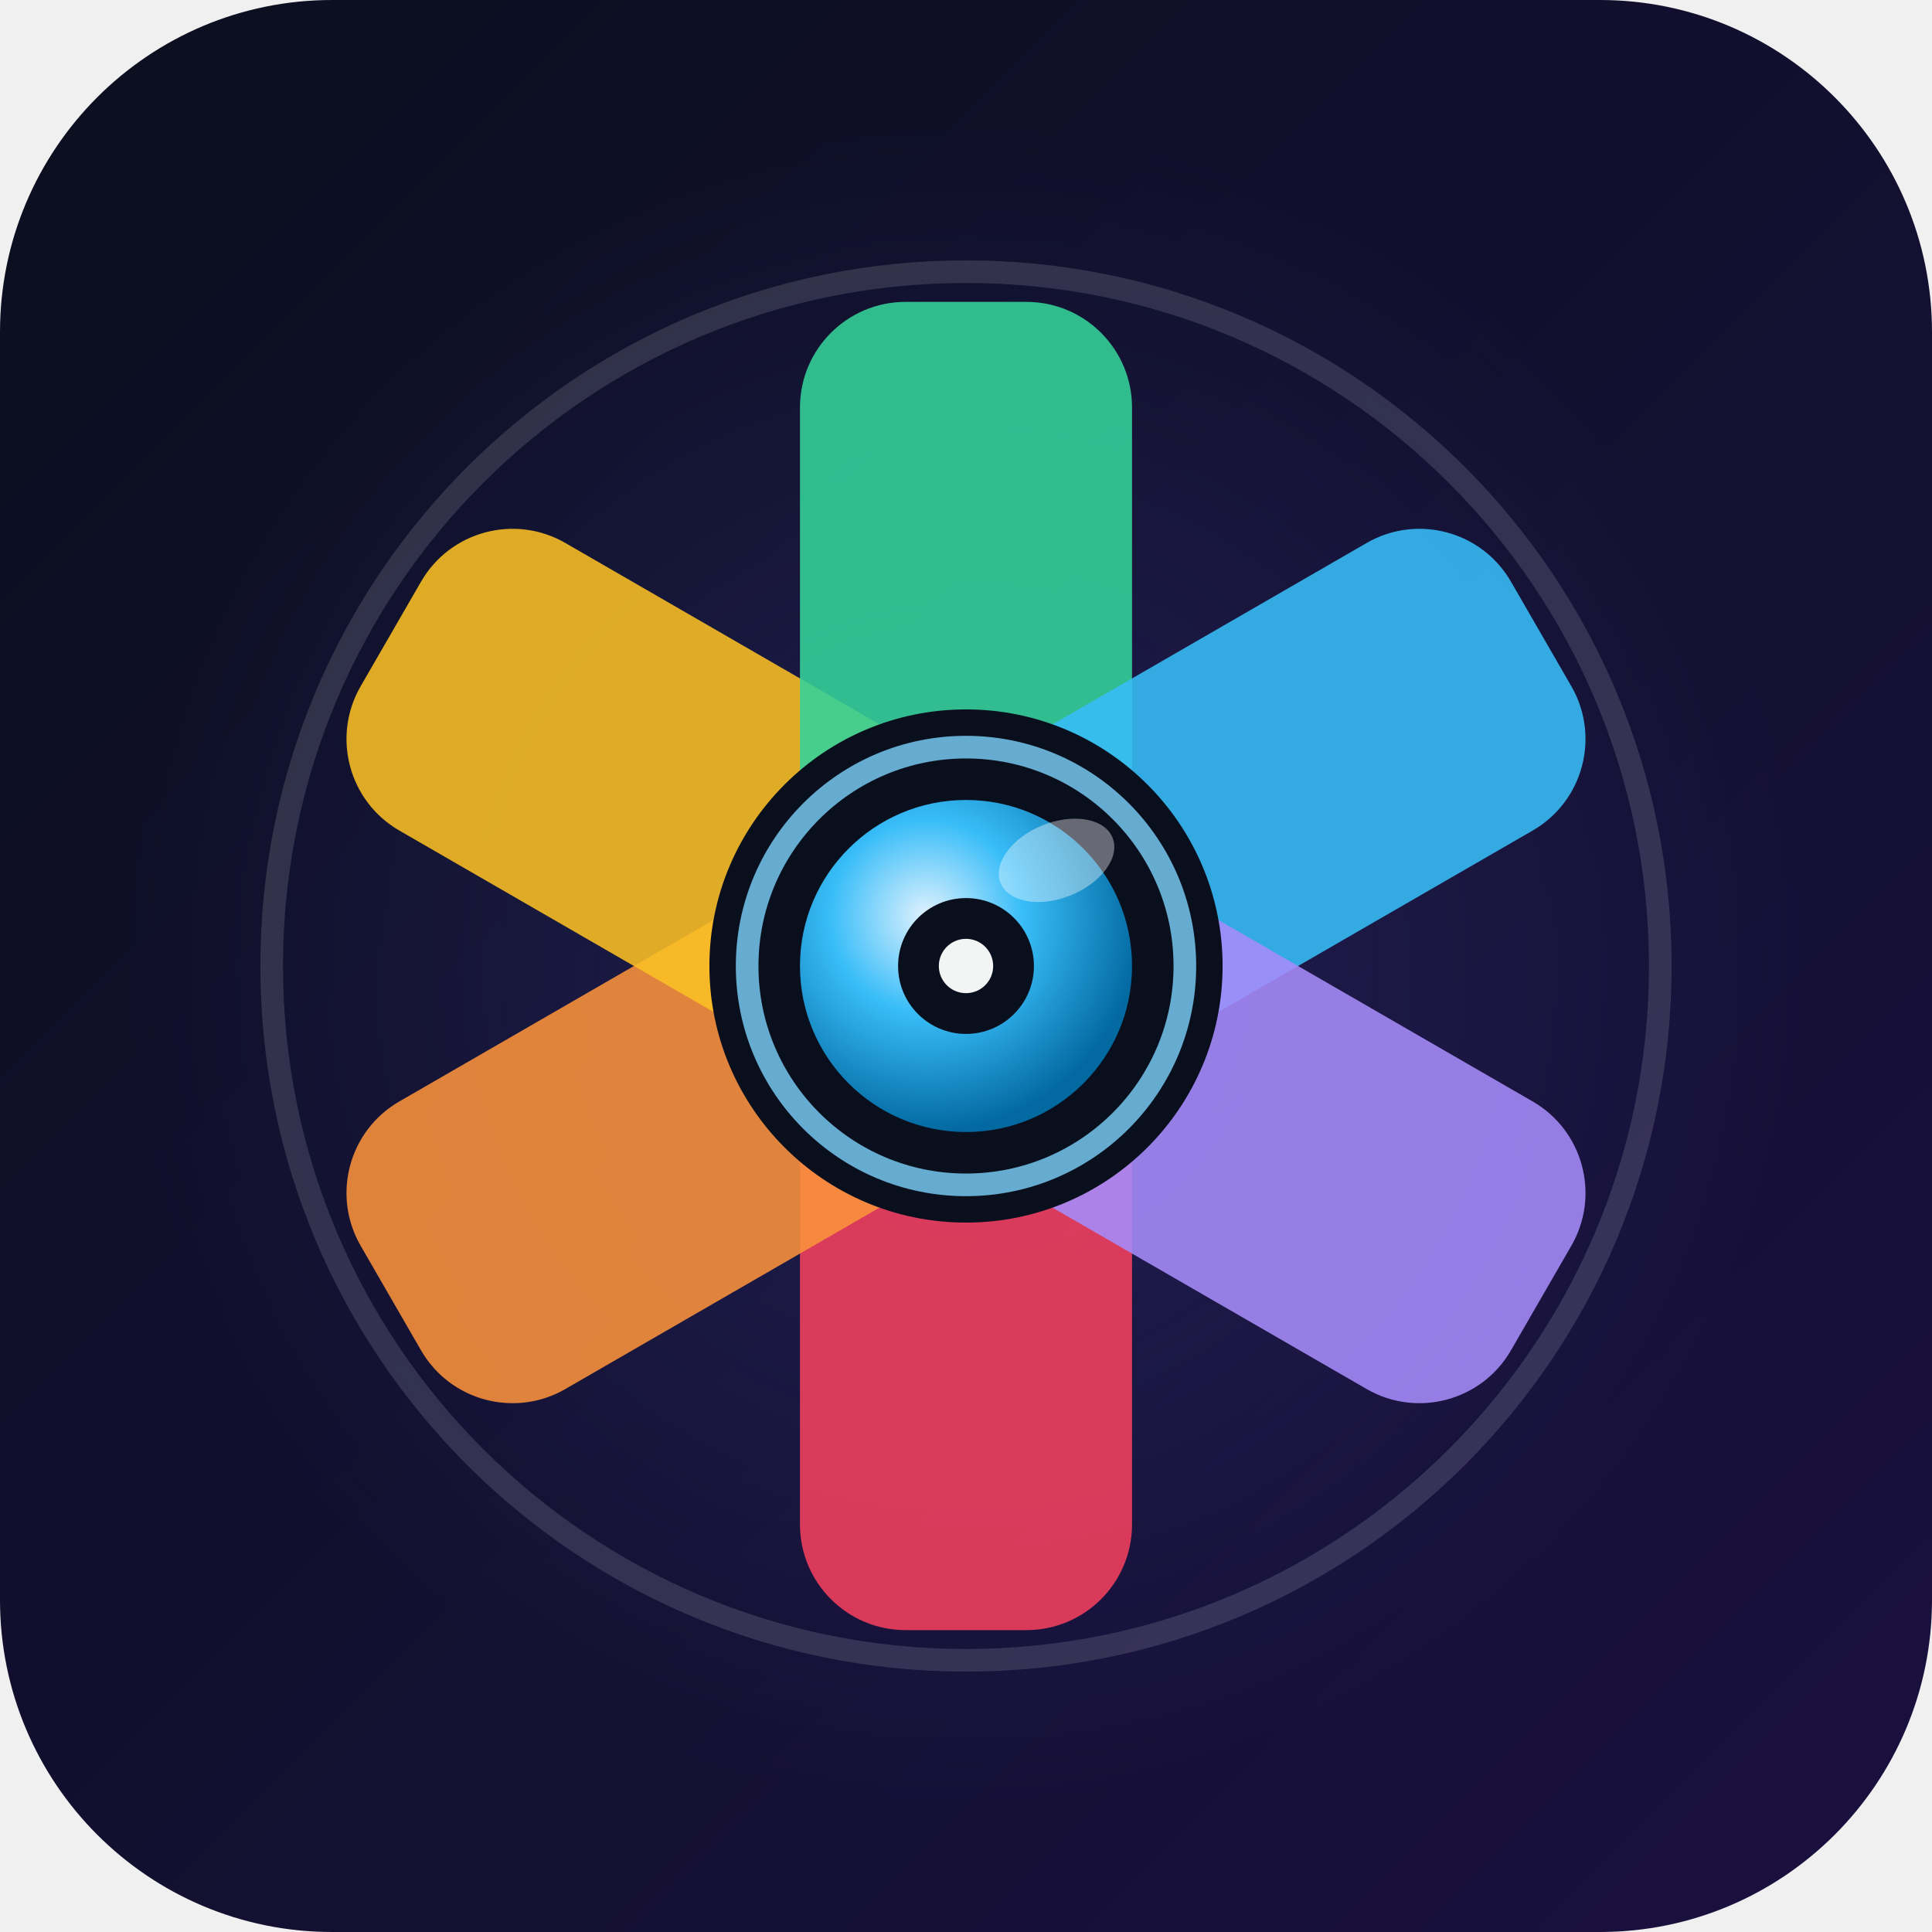
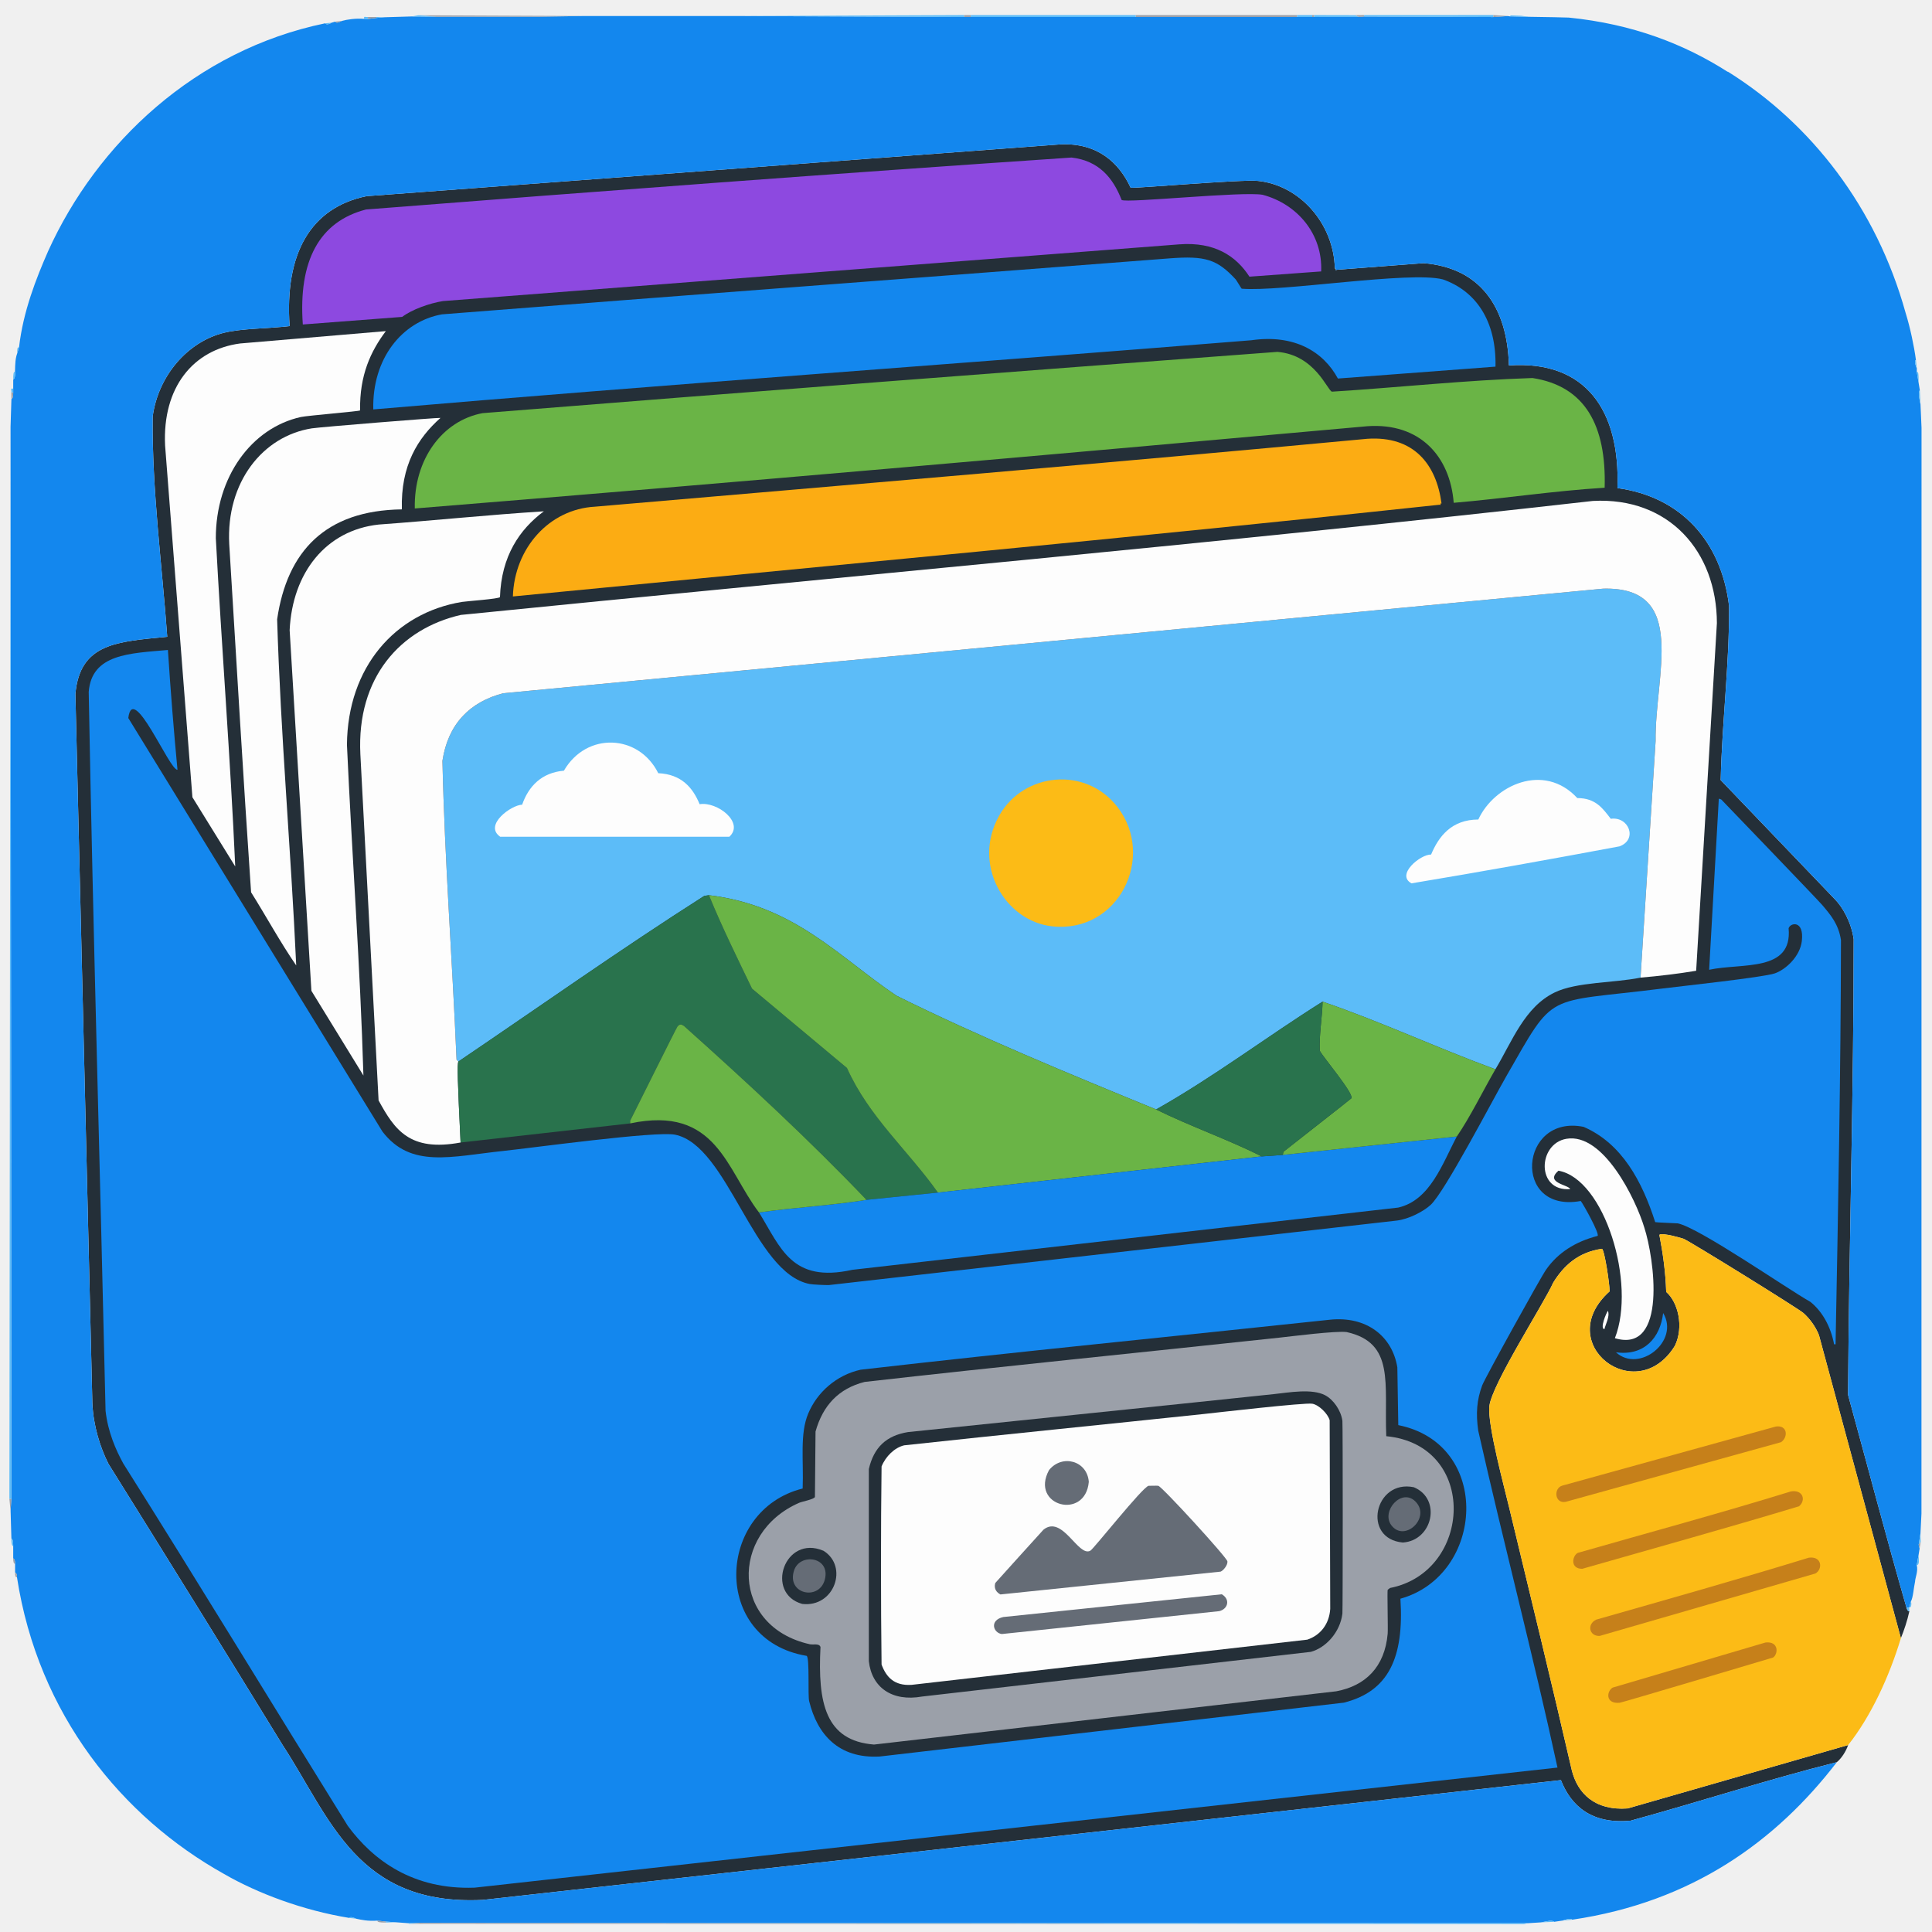
- <svg xmlns="http://www.w3.org/2000/svg" viewBox="0 0 128 128" width="128" height="128">
-   <defs>
-     <linearGradient id="bg" x1="0" y1="0" x2="128" y2="128" gradientUnits="userSpaceOnUse">
-       <stop offset="0%" stop-color="#0a0f1e" />
-       <stop offset="100%" stop-color="#1a1040" />
-     </linearGradient>
-     <radialGradient id="halo" cx="50%" cy="50%" r="50%">
-       <stop offset="0%" stop-color="#6366f1" stop-opacity="0.18" />
-       <stop offset="100%" stop-color="#6366f1" stop-opacity="0" />
-     </radialGradient>
-     <radialGradient id="pupil" cx="38%" cy="35%" r="65%">
-       <stop offset="0%" stop-color="#e0f2fe" />
-       <stop offset="45%" stop-color="#38bdf8" />
-       <stop offset="100%" stop-color="#0369a1" />
-     </radialGradient>
-   </defs>
-   <rect width="128" height="128" rx="22" fill="url(#bg)" />
-   <circle cx="64" cy="64" r="56" fill="url(#halo)" />
-   <rect x="53" y="54" width="22" height="54" rx="7" fill="#f43f5e" opacity="0.88" transform="rotate(0,64,64)" />
-   <rect x="53" y="54" width="22" height="54" rx="7" fill="#fb923c" opacity="0.88" transform="rotate(60,64,64)" />
-   <rect x="53" y="54" width="22" height="54" rx="7" fill="#fbbf24" opacity="0.88" transform="rotate(120,64,64)" />
-   <rect x="53" y="54" width="22" height="54" rx="7" fill="#34d399" opacity="0.88" transform="rotate(180,64,64)" />
-   <rect x="53" y="54" width="22" height="54" rx="7" fill="#38bdf8" opacity="0.88" transform="rotate(240,64,64)" />
-   <rect x="53" y="54" width="22" height="54" rx="7" fill="#a78bfa" opacity="0.88" transform="rotate(300,64,64)" />
-   <circle cx="64" cy="64" r="46" fill="none" stroke="#f8fafc" stroke-width="1.5" opacity="0.14" />
-   <circle cx="64" cy="64" r="17" fill="#0a0f1e" />
-   <circle cx="64" cy="64" r="14.5" fill="none" stroke="#7dd3fc" stroke-width="1.5" opacity="0.80" />
-   <circle cx="64" cy="64" r="11" fill="url(#pupil)" />
-   <circle cx="64" cy="64" r="4.5" fill="#0a0f1e" />
-   <circle cx="64" cy="64" r="1.8" fill="#ffffff" opacity="0.95" />
-   <ellipse cx="70" cy="57" rx="4" ry="2.5" fill="#ffffff" opacity="0.38" transform="rotate(-22,70,57)" />
+ <svg xmlns="http://www.w3.org/2000/svg" version="1.1" viewBox="0 0 1024 1024" style="width: 100%; height: 100%;">
+   <path d="M1010.45,852.00 C1010.93,853.55 1011.28,854.00 1012.00,854.00 C1010.88,859.12 1009.25,863.94 1007.51,868.25 L964.08,707.62 C962.32,703.17 959.16,698.85 955.83,695.92 C953.06,693.49 895.52,657.82 892.25,656.55 C891.96,656.43 880.89,653.11 879.50,654.50 C881.31,664.00 882.77,673.80 883.12,684.75 C889.37,690.12 892.59,703.13 887.75,713.25 C867.29,746.52 822.30,712.08 853.14,684.44 C853.15,680.74 850.47,662.45 849.05,661.89 C836.50,663.72 828.88,670.71 823.28,679.75 C818.26,690.98 790.77,733.58 789.40,745.25 C788.25,755.06 797.75,789.91 799.94,799.25 C811.04,845.42 822.37,891.66 833.08,938.25 C836.10,950.43 845.23,959.78 862.69,958.50 L979.56,924.91 C978.31,928.47 976.03,931.92 973.56,933.99 C936.39,943.33 900.77,955.00 864.26,965.00 C843.80,966.97 832.74,957.37 827.31,943.50 L255.84,1007.00 C189.13,1010.27 175.08,963.55 149.75,924.84 C119.82,876.03 88.20,825.08 57.52,775.93 C53.13,767.37 49.45,755.65 48.95,743.75 L39.96,367.81 C42.38,340.81 62.13,340.13 88.64,337.50 C85.91,299.51 80.50,259.54 80.93,220.75 C83.80,199.38 99.25,181.23 118.57,176.41 C128.36,173.98 142.26,174.21 153.50,172.83 C150.83,134.74 164.33,110.15 194.25,103.97 L562.25,76.51 C581.74,75.71 593.06,86.15 599.25,99.47 C600.22,100.05 657.83,94.98 666.75,95.89 C688.90,98.16 706.98,118.48 707.50,142.44 C708.51,141.57 707.53,144.06 708.41,143.00 L754.53,139.48 C784.52,141.91 798.90,162.65 799.76,193.68 C840.62,190.84 858.74,217.66 857.28,258.70 C890.89,263.25 912.33,286.84 916.45,321.25 C916.61,352.26 912.73,382.49 912.00,413.47 L972.17,476.25 C976.74,480.77 981.18,488.82 982.49,497.75 C982.53,577.90 980.03,659.57 979.50,739.29 C989.75,776.63 999.85,815.17 1010.45,852.00 Z" fill="#242F38" fill-rule="nonzero" />
+   <g>
+     <path d="M89.00,344.50 C90.39,365.93 92.11,387.34 94.07,408.00 C89.88,408.51 70.39,361.08 68.00,380.57 L202.70,599.75 C217.77,619.44 239.06,612.93 266.87,610.01 C281.90,608.43 347.68,599.39 357.75,601.40 C385.96,607.03 399.41,675.05 429.25,680.56 C430.91,680.86 437.12,681.15 439.25,681.12 L740.25,646.94 C746.72,646.16 754.50,642.12 758.30,638.59 C765.81,631.63 790.76,583.71 798.19,570.75 C824.72,524.50 817.76,531.92 880.75,523.98 C890.17,522.79 934.74,518.01 940.75,515.89 C946.65,513.80 954.05,506.84 955.00,498.82 C956.33,487.60 948.92,488.98 948.00,492.00 C950.16,515.45 923.25,510.25 905.88,514.00 L911.00,423.43 C911.18,423.20 912.31,423.75 912.31,423.75 C912.31,423.75 963.46,476.87 965.89,479.75 C970.28,484.97 974.45,489.75 975.75,498.25 C975.65,567.64 974.23,642.19 972.89,712.50 L972.11,712.50 C970.29,702.98 965.83,695.05 959.52,690.00 C947.34,683.15 900.49,650.66 889.25,648.41 C888.75,648.32 877.47,647.93 877.29,647.75 C870.36,626.16 859.66,606.06 839.33,597.25 C805.21,590.43 801.25,643.24 837.83,636.55 C839.23,638.26 847.99,654.05 846.75,655.06 C834.84,658.11 825.59,664.11 819.43,672.98 C816.36,677.39 787.01,730.48 785.59,734.29 C782.72,742.02 782.20,749.13 783.48,758.23 C796.78,817.25 812.58,877.23 825.50,936.85 L251.57,1000.50 C218.95,1001.70 197.74,985.99 184.34,967.75 C145.22,904.80 105.36,839.16 65.38,775.75 C61.38,768.50 57.20,759.00 55.95,747.75 C53.09,622.15 49.32,492.97 47.02,366.75 C48.58,346.47 68.89,346.30 89.00,344.50 Z" fill="#1387EE" fill-rule="nonzero" />
+     <g>
+       <path d="M740.62,724.75 L741.12,755.34 C791.05,765.35 786.91,834.93 742.25,847.34 C744.27,878.79 735.83,896.53 712.25,902.45 L466.25,930.99 C444.38,932.19 433.17,919.17 428.90,901.75 C428.08,899.23 429.21,878.54 427.53,877.64 C376.88,869.18 379.46,800.41 425.43,788.94 C425.99,773.77 423.85,760.04 428.36,749.25 C433.05,737.99 443.23,728.86 456.11,725.98 C537.67,716.60 622.89,708.24 704.75,699.49 C724.34,697.39 737.97,708.31 740.62,724.75 Z" fill="#242F38" fill-rule="nonzero" />
+       <g>
+         <path d="M713.75,706.02 C739.42,711.74 733.62,733.32 734.75,761.21 C783.65,765.95 780.48,833.11 736.75,841.66 L735.50,842.62 C735.19,843.38 735.73,863.20 735.50,865.87 C733.96,883.55 723.73,893.52 708.25,896.42 L463.25,924.65 C437.44,922.64 433.37,902.52 434.88,872.95 C434.18,870.85 431.05,871.89 429.25,871.49 C387.52,862.21 386.57,812.72 423.54,796.53 C425.16,795.82 431.41,794.71 431.93,793.43 L432.25,758.75 C436.10,745.00 444.41,735.98 458.25,732.45 C529.74,724.35 605.79,716.75 677.75,709.02 C684.72,708.27 708.00,705.29 713.75,706.02 Z" fill="#9BA0A9" fill-rule="nonzero" />
+         <g>
+           <path d="M702.39,739.53 C706.62,741.77 710.73,747.39 711.50,753.09 C711.74,754.89 711.73,853.45 711.50,855.29 C710.28,865.12 702.76,873.34 694.75,875.52 L488.75,899.20 C472.81,902.05 462.03,894.38 460.50,880.45 L460.50,778.61 C463.21,767.08 469.74,760.93 481.25,759.03 C545.91,752.29 610.54,745.74 675.25,738.90 C683.00,738.08 695.36,735.81 702.39,739.53 Z" fill="#242F38" fill-rule="nonzero" />
+           <g>
+             <path d="M695.53,744.00 C699.05,744.61 703.77,749.25 704.75,752.75 L705.05,852.75 C704.54,860.75 699.88,866.71 692.90,869.05 L483.21,893.00 C473.89,893.62 469.70,888.82 467.25,882.25 C466.84,849.96 466.83,809.53 467.25,777.25 C469.41,771.88 474.20,767.23 479.25,766.05 C531.86,760.33 585.01,755.06 637.75,749.48 C644.02,748.81 691.55,743.31 695.53,744.00 Z" fill="#FDFDFD" fill-rule="nonzero" />
+             <path d="M608.75,787.51 C608.75,787.51 613.41,787.39 613.92,787.50 C615.94,787.96 650.36,825.52 650.56,827.57 C650.76,829.57 648.36,832.49 646.92,833.00 L530.25,845.09 C528.47,844.16 526.59,842.30 527.50,839.04 C527.50,839.04 552.77,810.99 553.07,810.75 C563.16,802.72 571.47,825.42 577.90,821.91 C579.65,820.95 605.42,788.35 608.75,787.51 Z" fill="#656C76" fill-rule="nonzero" />
+             <path d="M647.58,845.00 C652.19,847.73 650.87,852.77 646.25,853.94 L531.00,866.07 C526.44,865.51 524.26,858.75 531.75,857.06 L647.58,845.00 Z" fill="#656C76" fill-rule="nonzero" />
+             <path d="M577.09,785.40 C575.28,805.98 545.75,798.20 556.00,779.19 C562.91,770.62 576.21,774.13 577.09,785.40 Z" fill="#656C76" fill-rule="nonzero" />
+           </g>
+         </g>
+         <g>
+           <path d="M436.46,821.94 C449.78,830.18 442.35,852.07 425.21,850.12 C405.26,844.55 415.79,813.16 436.46,821.94 Z" fill="#242F38" fill-rule="nonzero" />
+           <path d="M437.15,837.29 C434.10,848.61 416.87,844.97 420.84,832.46 C423.89,822.84 440.43,825.07 437.15,837.29 Z" fill="#656C76" fill-rule="nonzero" />
+         </g>
+         <g>
+           <path d="M749.35,788.26 C764.21,794.43 759.38,816.56 743.50,817.57 C721.69,815.55 728.51,783.96 749.35,788.26 Z" fill="#242F38" fill-rule="nonzero" />
+           <path d="M750.19,795.81 C758.71,804.34 744.35,817.85 737.36,808.30 C731.98,800.94 742.84,788.47 750.19,795.81 Z" fill="#656C76" fill-rule="nonzero" />
+         </g>
+       </g>
+     </g>
+   </g>
+   <g>
+     <path d="M242.95,562.64 L241.98,561.67 C239.76,509.08 235.69,456.11 234.50,403.25 C237.46,383.82 248.88,372.06 266.75,367.43 L849.73,312.00 C895.14,310.83 877.01,357.81 877.51,392.75 L869.52,518.16 C855.56,521.03 835.69,520.37 824.02,526.02 C808.02,533.76 801.44,552.02 792.60,566.75 C761.57,555.39 732.44,541.67 701.00,530.89 C671.39,549.47 643.63,570.64 612.77,588.03 C566.90,569.28 518.10,549.09 475.13,527.72 C444.67,507.26 421.11,479.91 375.75,474.48 L373.26,474.85 C328.88,503.14 286.17,533.40 242.95,562.64 Z" fill="#5CBCF8" fill-rule="nonzero" />
+     <path d="M592.30,427.75 C612.74,454.27 592.83,494.73 557.75,490.98 C532.66,488.31 514.92,458.19 529.62,432.25 C542.59,409.36 575.53,405.99 592.30,427.75 Z" fill="#FCBB16" fill-rule="nonzero" />
+     <path d="M348.89,409.81 C361.18,410.35 367.23,417.50 370.82,426.25 C380.09,424.68 394.76,435.99 386.55,443.50 L265.13,443.50 C256.20,437.30 271.07,426.62 276.75,426.50 C280.16,416.70 287.10,409.49 298.88,408.48 C310.93,387.71 338.64,389.12 348.89,409.81 Z" fill="#FDFDFD" fill-rule="nonzero" />
+     <path d="M836.01,423.00 C845.78,422.98 849.54,428.55 853.75,433.98 C863.30,432.61 868.14,444.94 858.40,448.58 C822.73,455.25 784.68,462.12 748.12,468.19 C739.65,463.62 752.92,452.74 758.51,452.93 C762.60,443.18 769.43,434.40 783.54,434.36 C791.86,416.23 818.29,403.83 836.01,423.00 Z" fill="#FDFDFD" fill-rule="nonzero" />
+     <g>
+       <path d="M869.52,518.16 L877.51,392.75 C877.01,357.81 895.14,310.83 849.73,312.00 L266.75,367.43 C248.88,372.06 237.46,383.82 234.50,403.25 C235.69,456.11 239.76,509.08 241.98,561.67 L242.95,562.64 C242.28,563.90 242.54,573.20 244.12,605.55 C217.11,610.58 209.17,598.81 200.66,583.25 L191.00,399.75 C188.98,359.17 212.14,333.27 244.25,325.92 C442.98,305.92 646.92,287.87 844.25,265.51 C884.46,263.31 909.91,292.24 909.99,330.25 L899.00,514.53 C889.85,516.05 879.39,517.34 869.52,518.16 Z" fill="#FDFDFD" fill-rule="nonzero" />
+       <g>
+         <path d="M375.75,474.48 C382.70,491.44 390.83,507.92 398.59,524.00 L448.91,566.06 C460.55,592.05 481.44,609.90 497.12,632.10 L459.25,635.95 C428.65,603.91 395.61,573.37 362.49,543.75 C361.32,543.06 360.45,542.47 359.09,544.05 C358.47,544.76 336.64,588.81 334.00,593.99 C334.00,593.99 334.00,595.43 334.00,595.43 L244.12,605.55 C242.54,573.20 242.28,563.90 242.95,562.64 C286.17,533.40 328.88,503.14 373.26,474.85 L375.75,474.48 Z" fill="#29734D" fill-rule="nonzero" />
+         <g>
+           <path d="M612.77,588.03 C630.55,596.84 651.12,604.03 668.75,612.92 L497.12,632.10 C481.44,609.90 460.55,592.05 448.91,566.06 L398.59,524.00 C390.83,507.92 382.70,491.44 375.75,474.48 C421.11,479.91 444.67,507.26 475.13,527.72 C518.10,549.09 566.90,569.28 612.77,588.03 Z" fill="#6AB446" fill-rule="nonzero" />
+           <g>
+             <path d="M772.14,602.37 C764.60,616.52 758.12,636.13 741.11,640.04 L451.75,673.03 C419.45,680.20 413.82,661.22 402.28,642.62 C420.81,639.99 441.11,638.89 459.25,635.95 L497.12,632.10 L668.75,612.92 L679.91,612.12 L772.14,602.37 Z" fill="#1387EE" fill-rule="nonzero" />
+             <g>
+               <path d="M792.60,566.75 C786.19,577.78 779.21,592.12 772.14,602.37 L679.91,612.12 C679.91,612.12 680.23,610.48 680.23,610.48 C683.71,607.68 716.05,582.47 716.25,582.11 C717.65,579.59 701.34,560.45 699.50,556.91 C699.14,548.04 700.80,539.51 701.00,530.89 C732.44,541.67 761.57,555.39 792.60,566.75 Z" fill="#6AB446" fill-rule="nonzero" />
+               <path d="M701.00,530.89 C700.80,539.51 699.14,548.04 699.50,556.91 C701.34,560.45 717.65,579.59 716.25,582.11 C716.05,582.47 683.71,607.68 680.23,610.48 C680.23,610.48 679.91,612.12 679.91,612.12 L668.75,612.92 C651.12,604.03 630.55,596.84 612.77,588.03 C643.63,570.64 671.39,549.47 701.00,530.89 Z" fill="#29734D" fill-rule="nonzero" />
+             </g>
+             <path d="M334.00,595.43 C334.00,595.43 334.00,593.99 334.00,593.99 C336.64,588.81 358.47,544.76 359.09,544.05 C360.45,542.47 361.32,543.06 362.49,543.75 C395.61,573.37 428.65,603.91 459.25,635.95 C441.11,638.89 420.81,639.99 402.28,642.62 C384.93,619.93 379.82,585.75 334.00,595.43 Z" fill="#6AB446" fill-rule="nonzero" />
+           </g>
+         </g>
+       </g>
+     </g>
+   </g>
+   <path d="M677.05,186.50 C697.05,188.16 703.49,206.92 705.96,207.59 C741.24,205.38 776.57,201.51 812.25,200.36 C840.12,204.64 851.45,225.44 850.50,258.50 C822.90,260.22 797.53,264.20 770.50,266.50 C768.54,241.76 752.47,223.95 724.75,225.90 C557.08,240.99 388.77,255.84 219.85,269.50 C219.28,243.43 234.49,222.94 255.75,218.98 C394.60,207.86 536.70,196.97 677.05,186.50 Z" fill="#6AB446" fill-rule="nonzero" />
+   <path d="M654.94,148.07 C655.29,148.45 657.93,152.90 658.11,153.01 C678.95,154.81 747.36,143.52 764.75,148.09 C782.05,154.14 793.18,169.86 792.64,194.33 L709.11,200.63 C701.42,186.37 686.05,177.05 663.25,180.34 C508.40,192.85 351.75,203.79 197.85,217.00 C197.19,190.09 213.07,170.37 234.25,166.61 C362.55,156.48 491.35,146.92 619.75,136.95 C638.92,135.47 645.07,137.46 654.94,148.07 Z" fill="#1387EE" fill-rule="nonzero" />
+   <path d="M567.93,83.50 C582.49,85.18 589.97,94.35 594.48,105.98 C596.96,107.79 658.65,101.30 669.25,103.25 C687.46,108.11 701.10,123.93 700.25,143.86 L662.23,146.64 C655.15,135.66 643.78,128.13 625.17,129.50 L234.75,159.58 C227.45,160.75 218.14,164.15 213.17,167.96 L160.50,171.98 C158.07,138.28 169.19,117.45 194.01,111.03 C317.80,101.31 443.09,91.94 567.93,83.50 Z" fill="#8D49E0" fill-rule="nonzero" />
+   <path d="M724.75,232.56 C749.30,230.95 761.29,246.02 764.05,266.91 C762.93,266.31 764.01,268.26 763.08,267.51 C600.87,284.98 435.71,300.16 271.84,316.13 C272.67,290.39 291.21,269.89 315.25,268.56 C451.84,256.81 589.30,245.26 724.75,232.56 Z" fill="#FCAC13" fill-rule="nonzero" />
+   <path d="M288.25,271.01 C275.35,280.58 265.71,294.79 265.00,316.46 C264.56,317.45 247.37,318.61 244.83,319.03 C209.37,324.89 184.24,353.62 183.89,394.75 C186.54,453.06 190.94,512.56 192.62,570.05 L165.05,525.15 L153.52,333.99 C154.97,303.53 172.78,281.02 200.75,278.02 C229.93,275.90 258.85,272.86 288.25,271.01 Z" fill="#FDFDFD" fill-rule="nonzero" />
+   <path d="M204.50,175.50 C196.53,186.12 190.53,198.79 190.85,217.53 C190.59,218.01 162.96,220.25 159.44,221.03 C133.14,226.86 114.36,252.98 114.39,285.25 C117.48,343.25 122.14,402.29 124.68,459.25 L101.98,422.55 L87.50,236.09 C86.04,205.36 102.32,185.36 127.25,182.05 L204.50,175.50 Z" fill="#FDFDFD" fill-rule="nonzero" />
+   <path d="M233.47,221.50 C221.48,232.15 212.33,246.62 213.00,269.98 C172.42,270.51 152.15,292.25 146.89,328.25 C148.75,389.85 154.20,450.39 157.00,511.71 C148.60,499.53 140.94,485.43 133.08,472.93 C128.93,412.22 125.26,349.70 121.50,288.42 C119.77,255.60 139.25,231.16 165.25,227.04 C169.90,226.31 232.55,221.26 233.47,221.50 Z" fill="#FDFDFD" fill-rule="nonzero" />
+   <path d="M830.25,603.58 C849.82,600.28 866.97,635.54 871.51,650.61 C876.73,666.56 884.00,717.64 855.92,709.27 C867.37,680.15 850.36,624.79 826.00,620.50 C818.59,626.99 831.27,627.88 832.25,630.24 C814.17,631.77 814.94,606.16 830.25,603.58 Z" fill="#FDFDFD" fill-rule="nonzero" />
+   <path d="M881.50,695.92 C890.43,710.73 868.88,728.04 856.50,716.75 C871.48,718.80 879.99,709.01 881.50,695.92 Z" fill="#1387EE" fill-rule="nonzero" />
+   <path d="M852.25,694.75 C853.34,697.86 851.00,701.79 850.37,704.50 C847.79,704.25 851.42,695.69 852.25,694.75 Z" fill="#FDFDFD" fill-rule="nonzero" />
+   <g>
+     <path d="M218.25,8.72 L231.25,8.88 L242.00,8.84 L270.50,8.84 L285.25,8.85 L309.25,8.49 L311.00,8.50 L392.50,8.50 L393.25,8.50 L511.00,9.00 L514.50,9.00 L602.00,9.00 L687.50,9.00 L695.50,9.00 L696.50,9.00 L720.25,8.98 L722.99,8.75 L791.50,9.03 L799.25,8.50 L800.25,8.68 L810.25,8.90 L823.75,9.12 L831.48,9.32 C865.43,12.71 892.83,23.46 915.60,38.00 L915.84,38.00 C960.06,65.63 994.54,110.07 1010.00,165.79 C1012.45,173.61 1014.50,183.50 1015.48,190.75 C1014.33,191.45 1015.63,194.51 1015.96,195.25 L1015.92,197.01 L1016.88,202.75 L1017.54,206.76 C1016.40,208.57 1017.59,212.48 1017.90,214.25 L1018.45,226.75 L1018.41,802.25 L1017.89,812.75 L1016.94,818.75 L1017.43,820.75 L1016.87,824.25 L1015.91,829.59 C1016.78,832.62 1015.03,836.46 1015.03,838.25 C1014.30,841.47 1014.01,846.64 1012.85,848.75 L1011.92,852.03 L1010.45,852.00 C999.85,815.17 989.75,776.63 979.50,739.29 C980.03,659.57 982.53,577.90 982.49,497.75 C981.18,488.82 976.74,480.77 972.17,476.25 L912.00,413.47 C912.73,382.49 916.61,352.26 916.45,321.25 C912.33,286.84 890.89,263.25 857.28,258.70 C858.74,217.66 840.62,190.84 799.76,193.68 C798.90,162.65 784.52,141.91 754.53,139.48 L708.41,143.00 C707.53,144.06 708.51,141.57 707.50,142.44 C706.98,118.48 688.90,98.16 666.75,95.89 C657.83,94.98 600.22,100.05 599.25,99.47 C593.06,86.15 581.74,75.71 562.25,76.51 L194.25,103.97 C164.33,110.15 150.83,134.74 153.50,172.83 C142.26,174.21 128.36,173.98 118.57,176.41 C99.25,181.23 83.80,199.38 80.93,220.75 C80.50,259.54 85.91,299.51 88.64,337.50 C62.13,340.13 42.38,340.81 39.96,367.81 L48.95,743.75 C49.45,755.65 53.13,767.37 57.52,775.93 C88.20,825.08 119.82,876.03 149.75,924.84 C175.08,963.55 189.13,1010.27 255.84,1007.00 L827.31,943.50 C832.74,957.37 843.80,966.97 864.26,965.00 C900.77,955.00 936.39,943.33 973.56,933.99 C941.44,975.78 896.95,1008.13 833.25,1017.49 C832.50,1016.38 829.13,1017.68 828.25,1017.94 L823.75,1018.60 C822.64,1017.34 818.15,1018.77 816.75,1018.90 L809.75,1019.34 L224.75,1019.17 L222.75,1019.11 L216.25,1019.32 L209.75,1018.84 L204.49,1018.50 L200.01,1017.98 C194.91,1018.31 191.66,1017.58 188.75,1016.95 C188.26,1016.71 185.46,1015.49 185.27,1016.56 C160.63,1012.58 136.48,1003.48 118.75,993.24 C64.79,963.12 20.24,908.83 9.00,836.00 C9.00,834.50 8.78,833.92 8.00,833.44 L8.00,829.06 C8.00,827.12 7.78,826.42 7.00,825.94 L7.00,819.56 C7.00,816.85 6.78,815.92 6.04,815.46 L5.61,800.75 L6.02,794.50 L5.59,226.25 L6.05,211.53 C6.79,211.07 7.00,210.28 7.00,208.00 L7.00,206.00 L7.01,201.25 C7.88,200.64 8.21,198.61 7.95,197.00 C8.04,192.73 8.14,189.91 9.14,187.25 L10.10,184.03 C12.27,165.03 19.18,147.55 25.45,133.25 C51.35,75.96 103.63,26.53 172.40,12.34 C173.12,13.42 174.98,12.56 175.75,12.03 L177.75,11.45 C178.25,12.81 180.71,11.23 181.25,11.08 C183.81,10.36 188.44,9.62 193.00,10.00 L195.01,10.06 L199.49,9.50 L203.75,9.15 L218.25,8.72 Z" fill="#1387EE" fill-rule="nonzero" />
+     <g>
+       <path d="M6.02,794.50 L4.98,794.50 L5.59,226.25 L6.02,794.50 Z" fill="#5CBCF8" fill-rule="nonzero" />
+       <path d="M6.02,794.50 L5.61,800.75 L4.98,794.50 L6.02,794.50 Z" fill="#9BA0A9" fill-rule="nonzero" />
+     </g>
+     <path d="M224.75,1019.17 L807.75,1019.85 L216.75,1019.69 L222.75,1019.11 L224.75,1019.17 Z" fill="#9BA0A9" fill-rule="nonzero" />
+     <path d="M809.75,1019.34 L807.75,1019.85 L224.75,1019.17 L809.75,1019.34 Z" fill="#5CBCF8" fill-rule="nonzero" />
+     <g>
+       <path d="M511.00,8.00 L511.00,9.00 L393.25,8.50 L511.00,8.00 Z" fill="#5CBCF8" fill-rule="nonzero" />
+       <path d="M514.50,8.00 L514.50,9.00 L511.00,9.00 L511.00,8.00 L514.50,8.00 Z" fill="#9BA0A9" fill-rule="nonzero" />
+     </g>
+     <g>
+       <path d="M602.00,8.00 L602.00,9.00 L514.50,9.00 L514.50,8.00 L602.00,8.00 Z" fill="#5CBCF8" fill-rule="nonzero" />
+       <g>
+         <path d="M687.50,8.00 L687.50,9.00 L602.00,9.00 L602.00,8.00 L687.50,8.00 Z" fill="#9BA0A9" fill-rule="nonzero" />
+         <path d="M695.50,8.00 L695.50,9.00 L687.50,9.00 L687.50,8.00 L695.50,8.00 Z" fill="#5CBCF8" fill-rule="nonzero" />
+       </g>
+     </g>
+     <g>
+       <path d="M735.00,8.00 L735.50,8.00 L791.50,7.98 L791.50,9.03 L722.99,8.75 L723.00,8.00 L735.00,8.00 Z" fill="#5CBCF8" fill-rule="nonzero" />
+       <path d="M799.25,8.50 L791.50,9.03 L791.50,7.98 L799.25,8.50 Z" fill="#9BA0A9" fill-rule="nonzero" />
+     </g>
+     <path d="M309.25,8.49 L285.25,8.85 L270.50,8.84 L242.00,8.84 L231.25,8.88 L221.75,8.10 L309.25,8.49 Z" fill="#9BA0A9" fill-rule="nonzero" />
+     <path d="M221.75,8.10 L231.25,8.88 L218.25,8.72 L221.75,8.10 Z" fill="#5CBCF8" fill-rule="nonzero" />
+     <path d="M800.75,8.15 L806.25,8.36 L810.25,8.90 L800.25,8.68 L800.75,8.15 Z" fill="#5CBCF8" fill-rule="nonzero" />
+     <path d="M1017.90,214.25 C1017.59,212.48 1016.40,208.57 1017.54,206.76 L1017.90,214.25 Z" fill="#5CBCF8" fill-rule="nonzero" />
+     <path d="M823.75,1018.60 L816.75,1018.90 C818.15,1018.77 822.64,1017.34 823.75,1018.60 Z" fill="#5CBCF8" fill-rule="nonzero" />
+     <path d="M1016.88,202.75 L1015.92,197.01 C1016.79,197.00 1016.98,198.11 1016.88,202.75 Z" fill="#5CBCF8" fill-rule="nonzero" />
+     <path d="M1016.87,824.25 C1016.93,825.87 1017.63,829.47 1015.91,829.59 L1016.87,824.25 Z" fill="#5CBCF8" fill-rule="nonzero" />
+     <g>
+       <path d="M199.50,9.00 L199.49,9.50 L195.01,10.06 L195.00,9.00 L199.50,9.00 Z" fill="#9BA0A9" fill-rule="nonzero" />
+       <path d="M195.00,9.00 L195.01,10.06 L193.00,10.00 C192.60,8.19 193.92,9.30 195.00,9.00 Z" fill="#5CBCF8" fill-rule="nonzero" />
+     </g>
+     <path d="M7.95,197.00 C8.21,198.61 7.88,200.64 7.01,201.25 C7.00,197.96 7.21,197.00 7.95,197.00 Z" fill="#5CBCF8" fill-rule="nonzero" />
+     <g>
+       <path d="M1017.89,812.75 L1018.02,817.25 L1016.94,818.75 L1017.89,812.75 Z" fill="#5CBCF8" fill-rule="nonzero" />
+       <path d="M1018.02,817.25 L1017.43,820.75 L1016.94,818.75 L1018.02,817.25 Z" fill="#9BA0A9" fill-rule="nonzero" />
+     </g>
+     <path d="M7.00,819.56 C6.23,819.08 6.01,818.16 6.04,815.46 C6.78,815.92 7.00,816.85 7.00,819.56 Z" fill="#5CBCF8" fill-rule="nonzero" />
+     <path d="M204.49,1018.50 L204.50,1019.00 C201.01,1019.00 200.00,1018.77 200.01,1017.98 L204.49,1018.50 Z" fill="#9BA0A9" fill-rule="nonzero" />
+     <g>
+       <path d="M7.00,208.00 C7.00,210.28 6.79,211.07 6.05,211.53 L6.00,208.00 L7.00,208.00 Z" fill="#9BA0A9" fill-rule="nonzero" />
+       <path d="M7.00,206.00 L7.00,208.00 L6.00,208.00 C6.32,207.00 5.16,205.58 7.00,206.00 Z" fill="#5CBCF8" fill-rule="nonzero" />
+     </g>
+     <path d="M833.25,1017.49 L828.25,1017.94 C829.13,1017.68 832.50,1016.38 833.25,1017.49 Z" fill="#5CBCF8" fill-rule="nonzero" />
+     <path d="M1015.48,190.75 L1015.96,195.25 C1015.63,194.51 1014.33,191.45 1015.48,190.75 Z" fill="#5CBCF8" fill-rule="nonzero" />
+     <path d="M8.00,829.06 C7.23,828.58 7.00,827.88 7.00,825.94 C7.78,826.42 8.00,827.12 8.00,829.06 Z" fill="#9BA0A9" fill-rule="nonzero" />
+     <path d="M1011.92,852.03 L1012.00,854.00 C1011.28,854.00 1010.93,853.55 1010.45,852.00 L1011.92,852.03 Z" fill="#5CBCF8" fill-rule="nonzero" />
+     <path d="M181.25,11.08 C180.71,11.23 178.25,12.81 177.75,11.45 L181.25,11.08 Z" fill="#9BA0A9" fill-rule="nonzero" />
+     <path d="M9.00,836.00 C8.22,836.00 8.00,835.42 8.00,833.44 C8.78,833.92 9.00,834.50 9.00,836.00 Z" fill="#9BA0A9" fill-rule="nonzero" />
+     <path d="M1012.85,848.75 C1013.22,849.90 1013.15,852.19 1011.92,852.03 L1012.85,848.75 Z" fill="#5CBCF8" fill-rule="nonzero" />
+     <path d="M175.75,12.03 C174.98,12.56 173.12,13.42 172.40,12.34 L175.75,12.03 Z" fill="#5CBCF8" fill-rule="nonzero" />
+   </g>
+   <g>
+     <path d="M1007.51,868.25 C1001.30,888.82 991.56,909.78 979.56,924.91 L862.69,958.50 C845.23,959.78 836.10,950.43 833.08,938.25 C822.37,891.66 811.04,845.42 799.94,799.25 C797.75,789.91 788.25,755.06 789.40,745.25 C790.77,733.58 818.26,690.98 823.28,679.75 C828.88,670.71 836.50,663.72 849.05,661.89 C850.47,662.45 853.15,680.74 853.14,684.44 C822.30,712.08 867.29,746.52 887.75,713.25 C892.59,703.13 889.37,690.12 883.12,684.75 C882.77,673.80 881.31,664.00 879.50,654.50 C880.89,653.11 891.96,656.43 892.25,656.55 C895.52,657.82 953.06,693.49 955.83,695.92 C959.16,698.85 962.32,703.17 964.08,707.62 L1007.51,868.25 Z" fill="#FCBB16" fill-rule="nonzero" />
+     <path d="M958.75,825.60 C965.80,824.71 966.15,831.78 962.19,833.99 L847.85,867.08 C842.23,867.29 840.98,860.80 846.06,858.43 C883.21,847.83 922.07,836.87 958.75,825.60 Z" fill="#C6801A" fill-rule="nonzero" />
+     <path d="M949.17,790.50 C955.64,789.37 957.34,795.16 953.53,798.36 C915.87,809.73 876.39,820.69 838.62,831.50 C832.09,831.51 833.29,824.61 836.25,823.06 C873.83,812.29 912.33,801.89 949.17,790.50 Z" fill="#C6801A" fill-rule="nonzero" />
+     <path d="M941.25,756.09 C947.48,755.19 947.83,761.74 944.01,764.38 L829.84,796.00 C823.96,797.13 823.25,788.66 828.16,787.38 L941.25,756.09 Z" fill="#C6801A" fill-rule="nonzero" />
+     <path d="M935.75,870.56 C943.07,869.77 942.43,876.87 939.75,878.53 C939.75,878.53 859.78,902.38 858.48,902.50 C850.69,903.21 851.56,896.28 854.75,894.46 L935.75,870.56 Z" fill="#C6801A" fill-rule="nonzero" />
+   </g>
+   <path d="M1018.45,226.75 L1018.41,802.25 L1018.45,226.75 Z" fill="#5CBCF8" fill-rule="nonzero" />
+   <path d="M392.50,8.50 L311.00,8.50 L392.50,8.50 Z" fill="#5CBCF8" fill-rule="nonzero" />
+   <path d="M242.00,8.84 L270.50,8.84 L242.00,8.84 Z" fill="#5CBCF8" fill-rule="nonzero" />
+   <path d="M309.25,8.49 L285.25,8.85 L309.25,8.49 Z" fill="#5CBCF8" fill-rule="nonzero" />
+   <path d="M831.48,9.32 L823.75,9.12 L831.48,9.32 Z" fill="#5CBCF8" fill-rule="nonzero" />
+   <path d="M222.75,1019.11 L216.75,1019.69 L216.25,1019.32 L222.75,1019.11 Z" fill="#5CBCF8" fill-rule="nonzero" />
+   <path d="M806.25,8.36 L800.75,8.15 L806.25,8.36 Z" fill="#9BA0A9" fill-rule="nonzero" />
+   <path d="M10.10,184.03 L9.14,187.25 C9.03,184.73 9.25,184.01 10.10,184.03 Z" fill="#5CBCF8" fill-rule="nonzero" />
+   <path d="M209.75,1018.84 L204.50,1019.00 L204.49,1018.50 L209.75,1018.84 Z" fill="#5CBCF8" fill-rule="nonzero" />
+   <path d="M203.75,9.15 L199.49,9.50 L199.50,9.00 L203.75,9.15 Z" fill="#5CBCF8" fill-rule="nonzero" />
+   <path d="M188.75,1016.95 L185.27,1016.56 C185.46,1015.49 188.26,1016.71 188.75,1016.95 Z" fill="#5CBCF8" fill-rule="nonzero" />
+   <path d="M735.50,8.00 L735.00,8.00 L735.50,8.00 Z" fill="#9BA0A9" fill-rule="nonzero" />
+   <path d="M718.25,8.05 L720.25,8.98 L696.50,9.00 L696.50,8.00 L718.25,8.05 Z" fill="#5CBCF8" fill-rule="nonzero" />
+   <path d="M723.00,8.00 L722.99,8.75 L720.25,8.98 L718.25,8.05 L723.00,8.00 Z" fill="#9BA0A9" fill-rule="nonzero" />
+   <path d="M696.50,8.00 L696.50,9.00 L695.50,9.00 L695.50,8.00 L696.50,8.00 Z" fill="#9BA0A9" fill-rule="nonzero" />
</svg>
